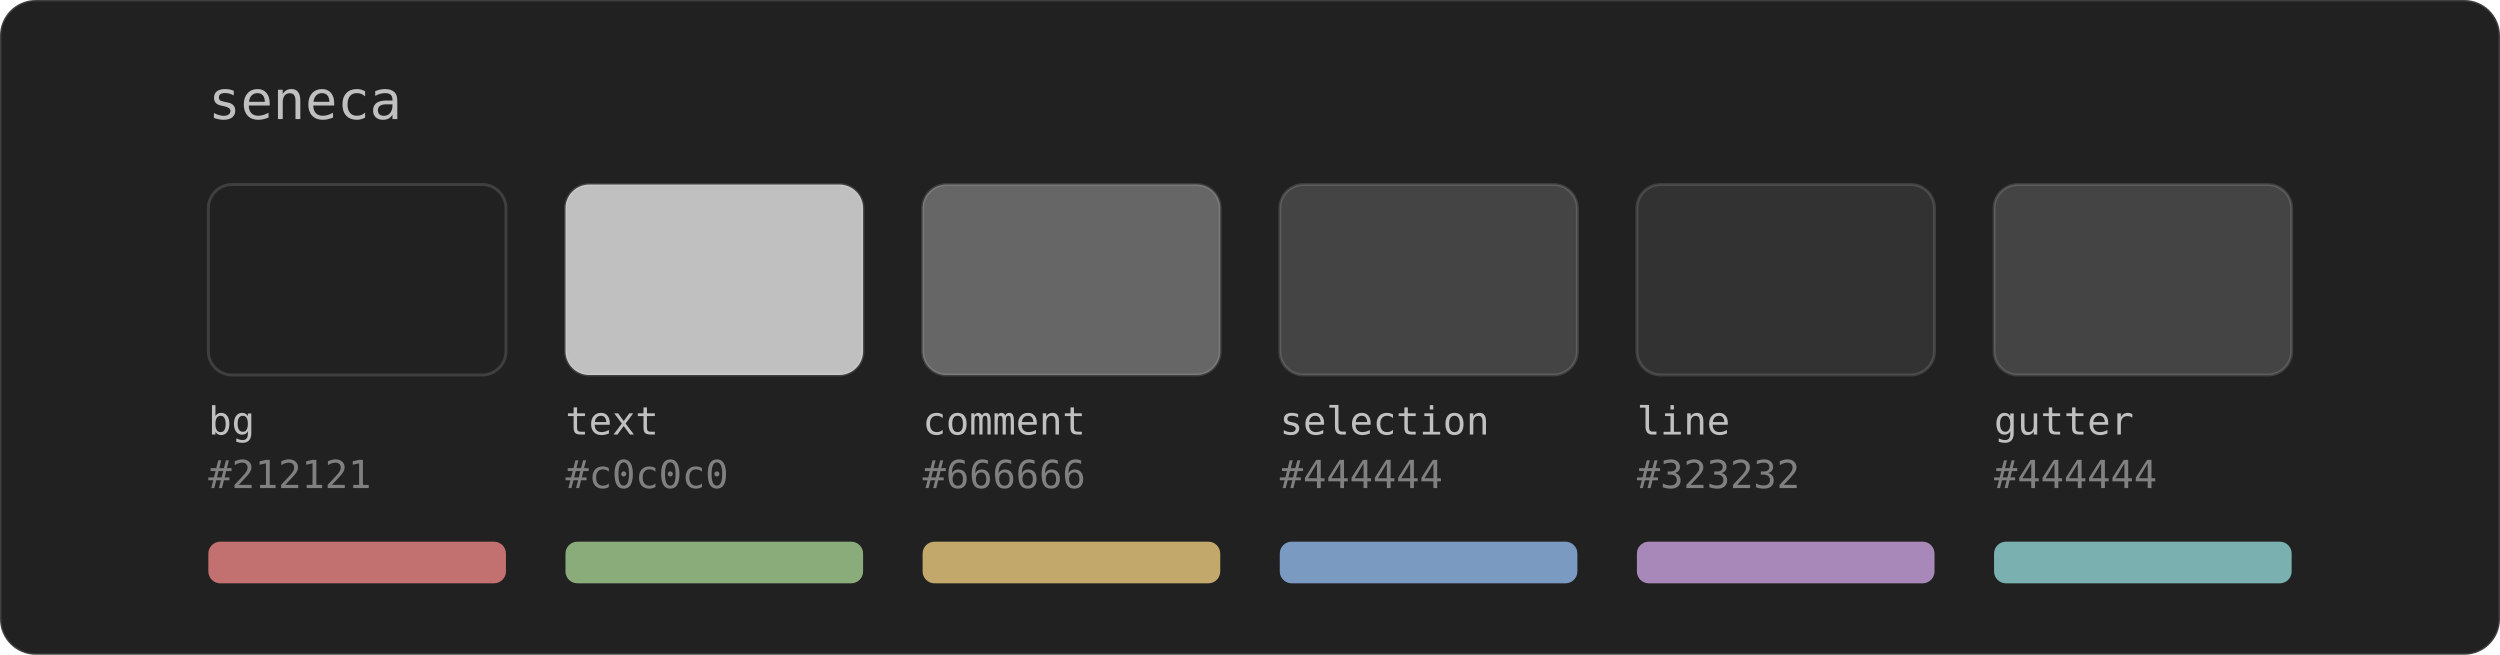
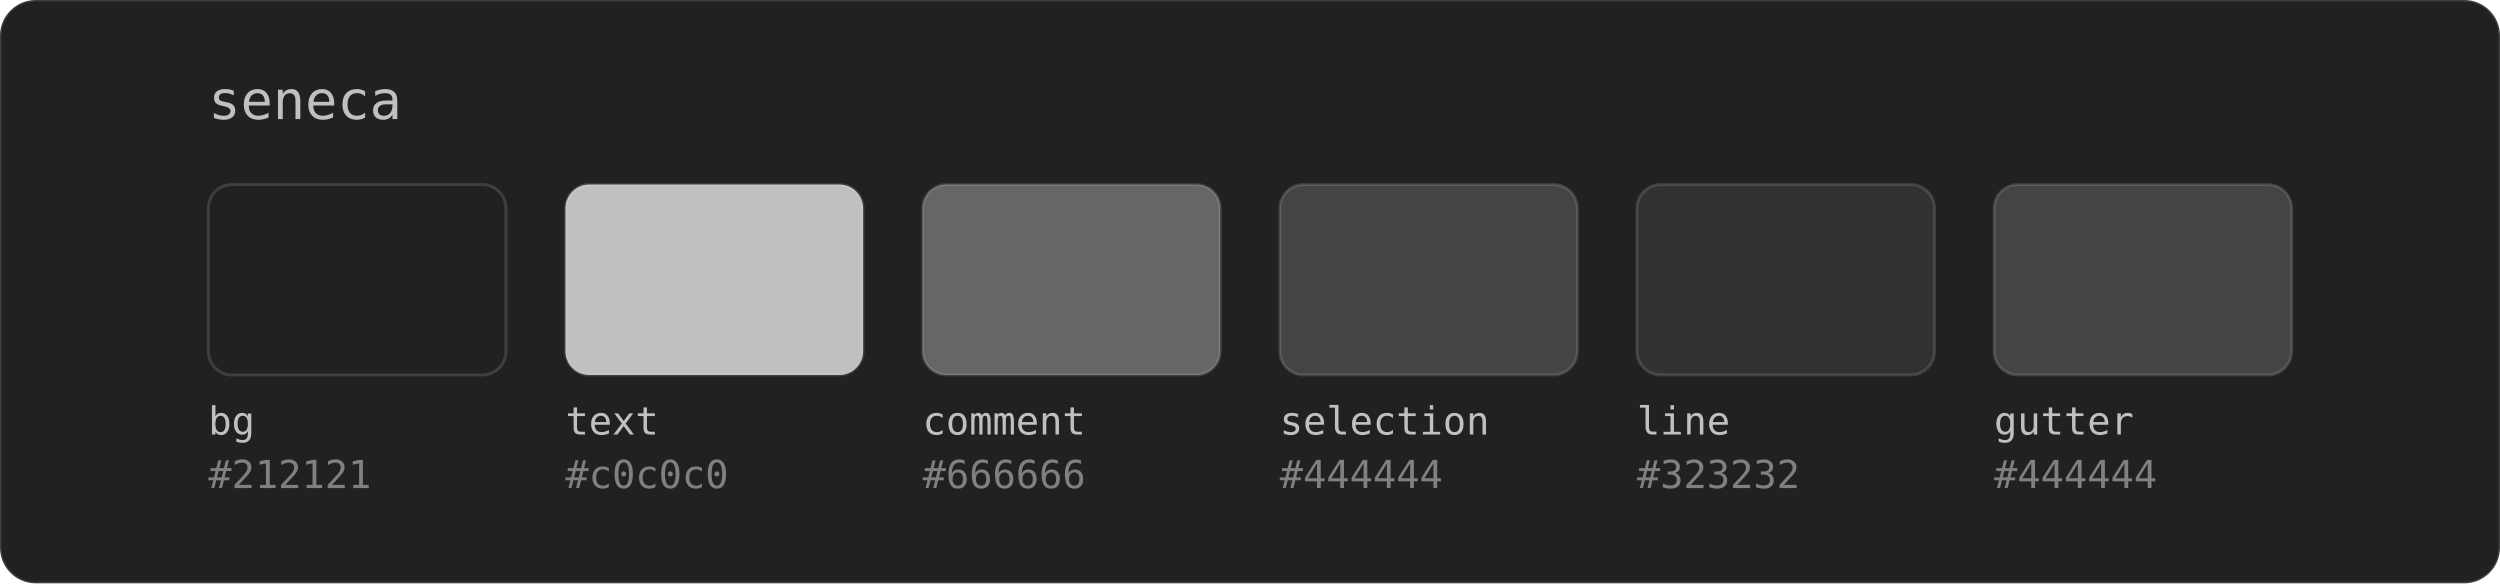
- <svg xmlns="http://www.w3.org/2000/svg" width="840" height="220" viewBox="0 0 840 220" font-family="ui-monospace,SFMono-Regular,Menlo,monospace">
-   <rect width="840" height="220" rx="12" fill="#212121" stroke="#fff2" />
+ <svg xmlns="http://www.w3.org/2000/svg" width="840" height="196" viewBox="0 0 840 196" font-family="ui-monospace,SFMono-Regular,Menlo,monospace">
+   <rect width="840" height="196" rx="12" fill="#212121" stroke="#fff2" />
  <text x="70" y="40" fill="#c0c0c0" font-size="18">seneca</text>
  <rect x="70" y="62" width="100" height="64" rx="8" fill="#212121" stroke="#fff2" />
  <text x="70" y="146" fill="#c0c0c0" font-size="13">bg</text>
  <text x="70" y="164" fill="#c0c0c0" font-size="13" opacity="0.6">#212121</text>
  <rect x="190" y="62" width="100" height="64" rx="8" fill="#c0c0c0" stroke="#fff2" />
  <text x="190" y="146" fill="#c0c0c0" font-size="13">text</text>
  <text x="190" y="164" fill="#c0c0c0" font-size="13" opacity="0.6">#c0c0c0</text>
  <rect x="310" y="62" width="100" height="64" rx="8" fill="#666666" stroke="#fff2" />
  <text x="310" y="146" fill="#c0c0c0" font-size="13">comment</text>
  <text x="310" y="164" fill="#c0c0c0" font-size="13" opacity="0.6">#666666</text>
  <rect x="430" y="62" width="100" height="64" rx="8" fill="#444444" stroke="#fff2" />
  <text x="430" y="146" fill="#c0c0c0" font-size="13">selection</text>
  <text x="430" y="164" fill="#c0c0c0" font-size="13" opacity="0.6">#444444</text>
  <rect x="550" y="62" width="100" height="64" rx="8" fill="#323232" stroke="#fff2" />
  <text x="550" y="146" fill="#c0c0c0" font-size="13">line</text>
  <text x="550" y="164" fill="#c0c0c0" font-size="13" opacity="0.6">#323232</text>
  <rect x="670" y="62" width="100" height="64" rx="8" fill="#444444" stroke="#fff2" />
  <text x="670" y="146" fill="#c0c0c0" font-size="13">gutter</text>
  <text x="670" y="164" fill="#c0c0c0" font-size="13" opacity="0.6">#444444</text>
-   <rect x="70" y="182" width="100" height="14" rx="4" fill="#c27070" />
-   <rect x="190" y="182" width="100" height="14" rx="4" fill="#8aab7a" />
-   <rect x="310" y="182" width="100" height="14" rx="4" fill="#c2a86a" />
-   <rect x="430" y="182" width="100" height="14" rx="4" fill="#7a9ac2" />
-   <rect x="550" y="182" width="100" height="14" rx="4" fill="#a888b8" />
-   <rect x="670" y="182" width="100" height="14" rx="4" fill="#7ab0b0" />
</svg>
